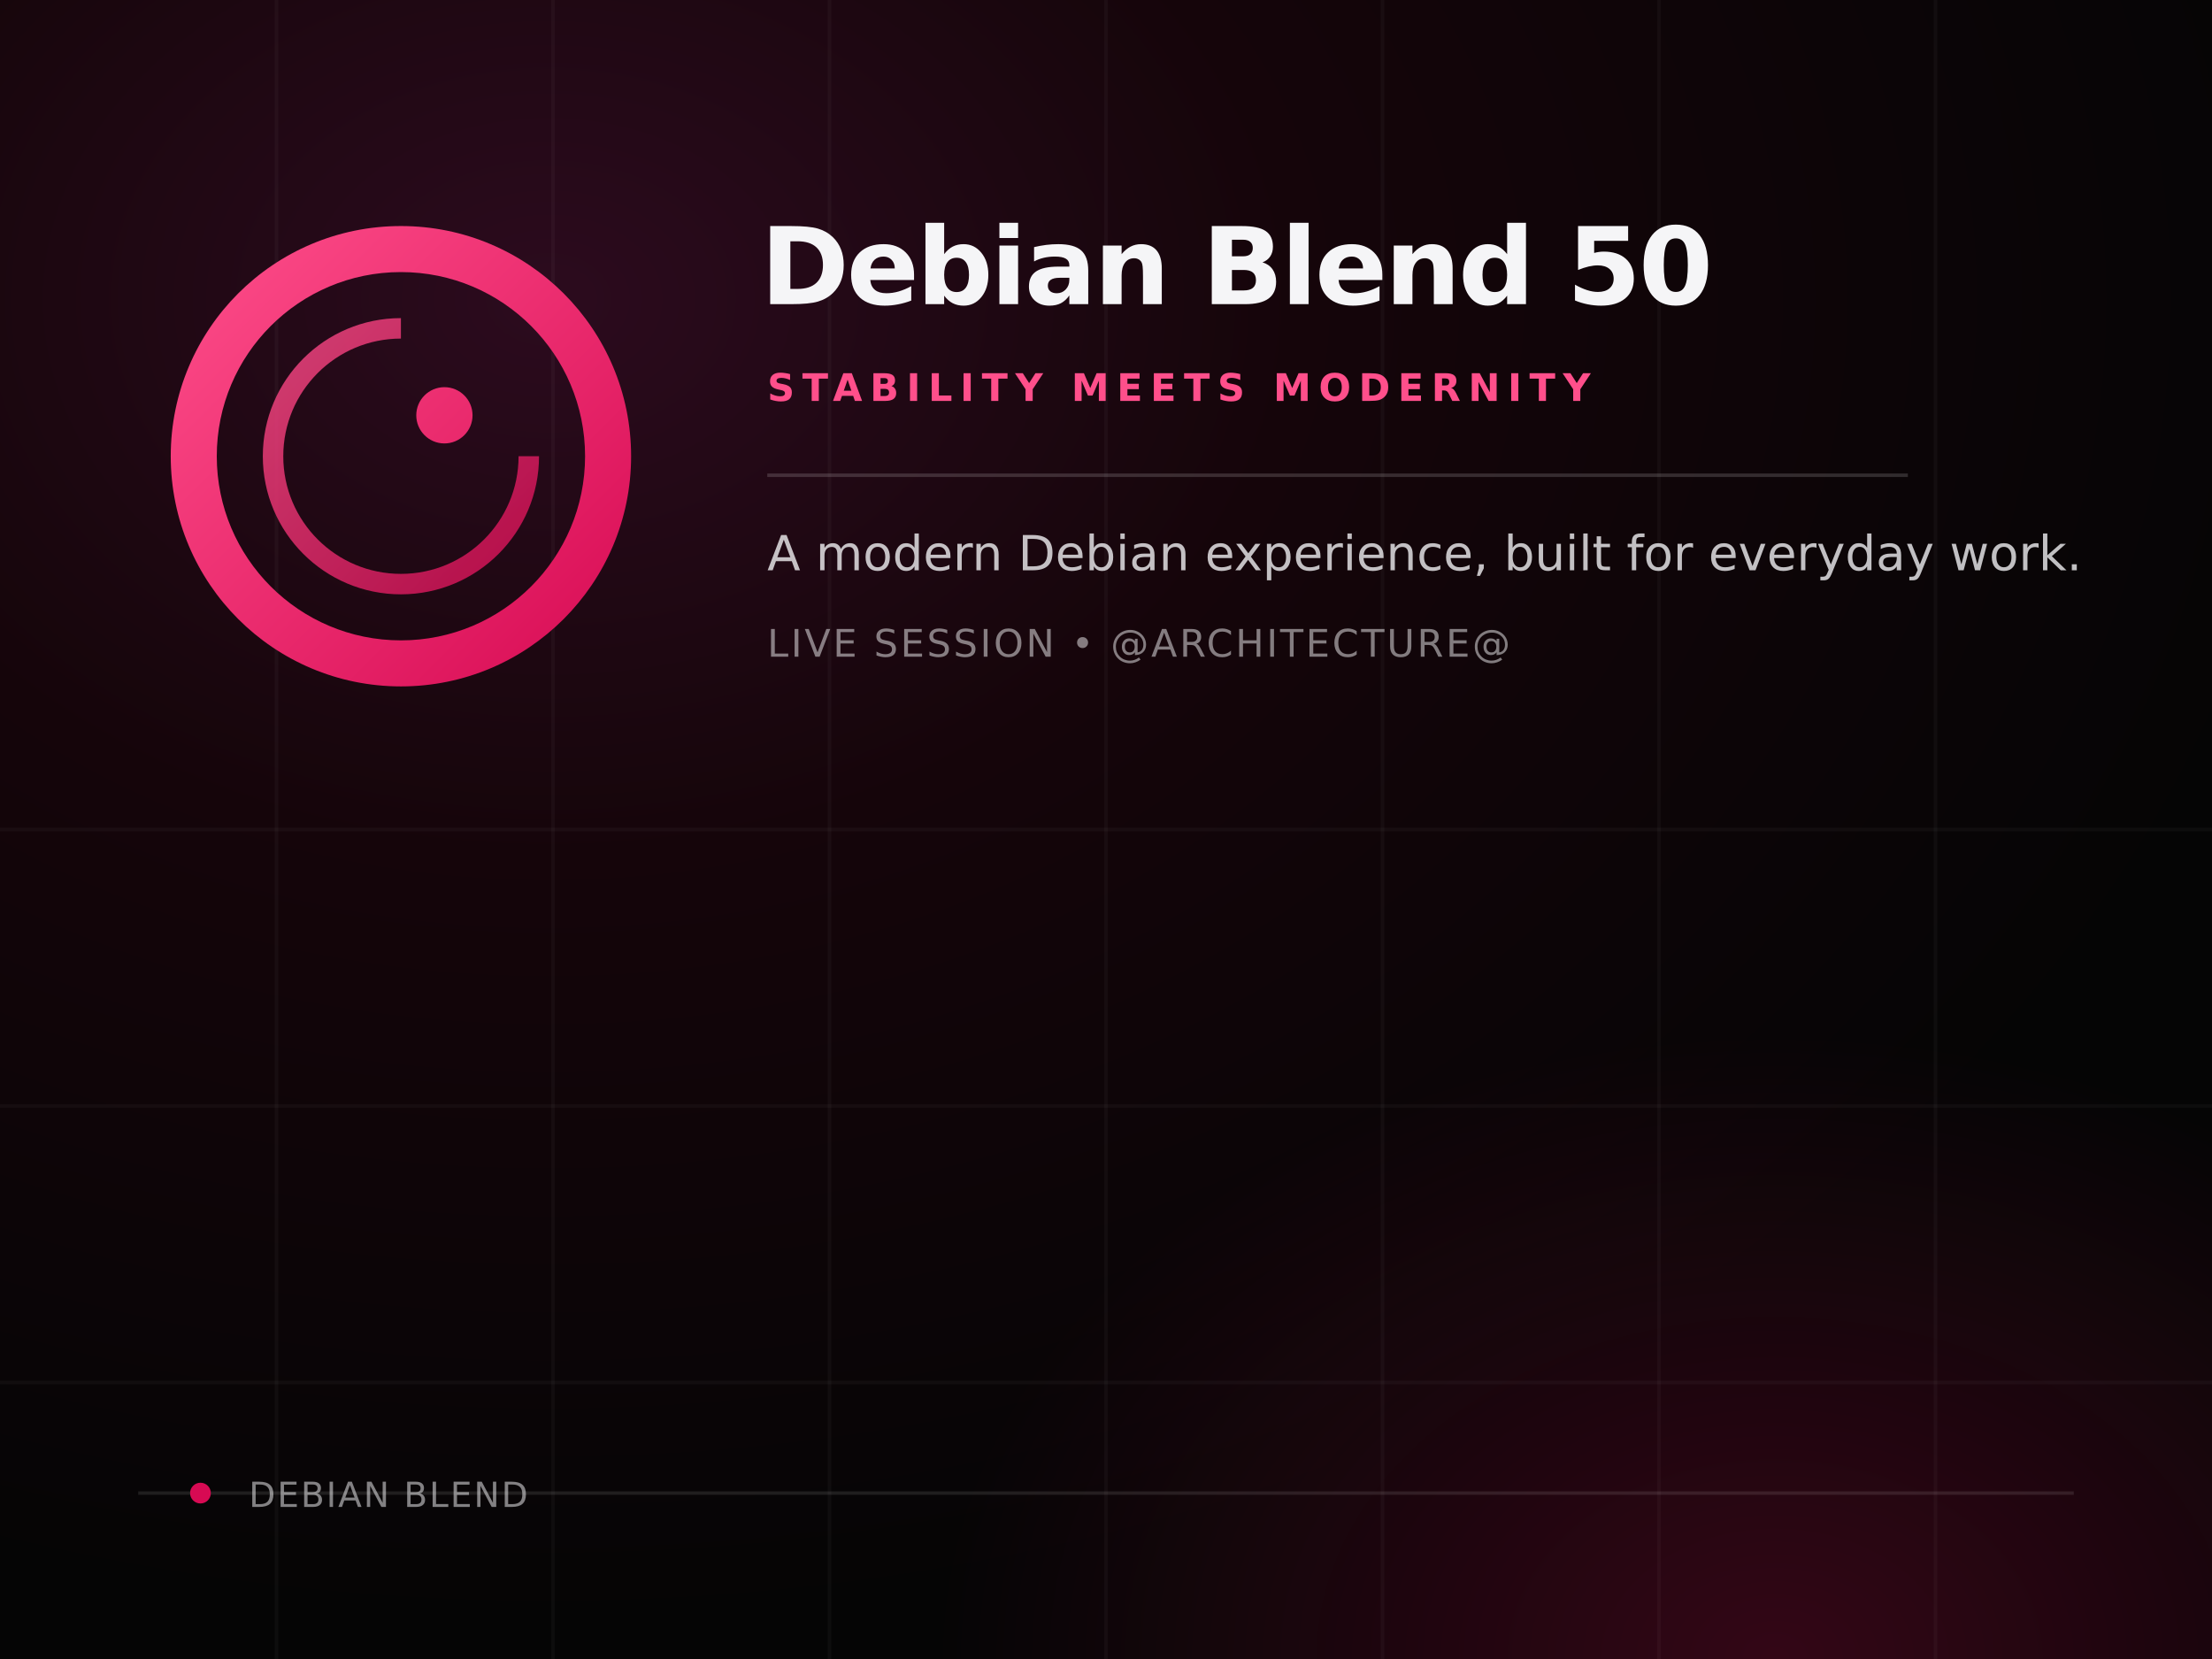
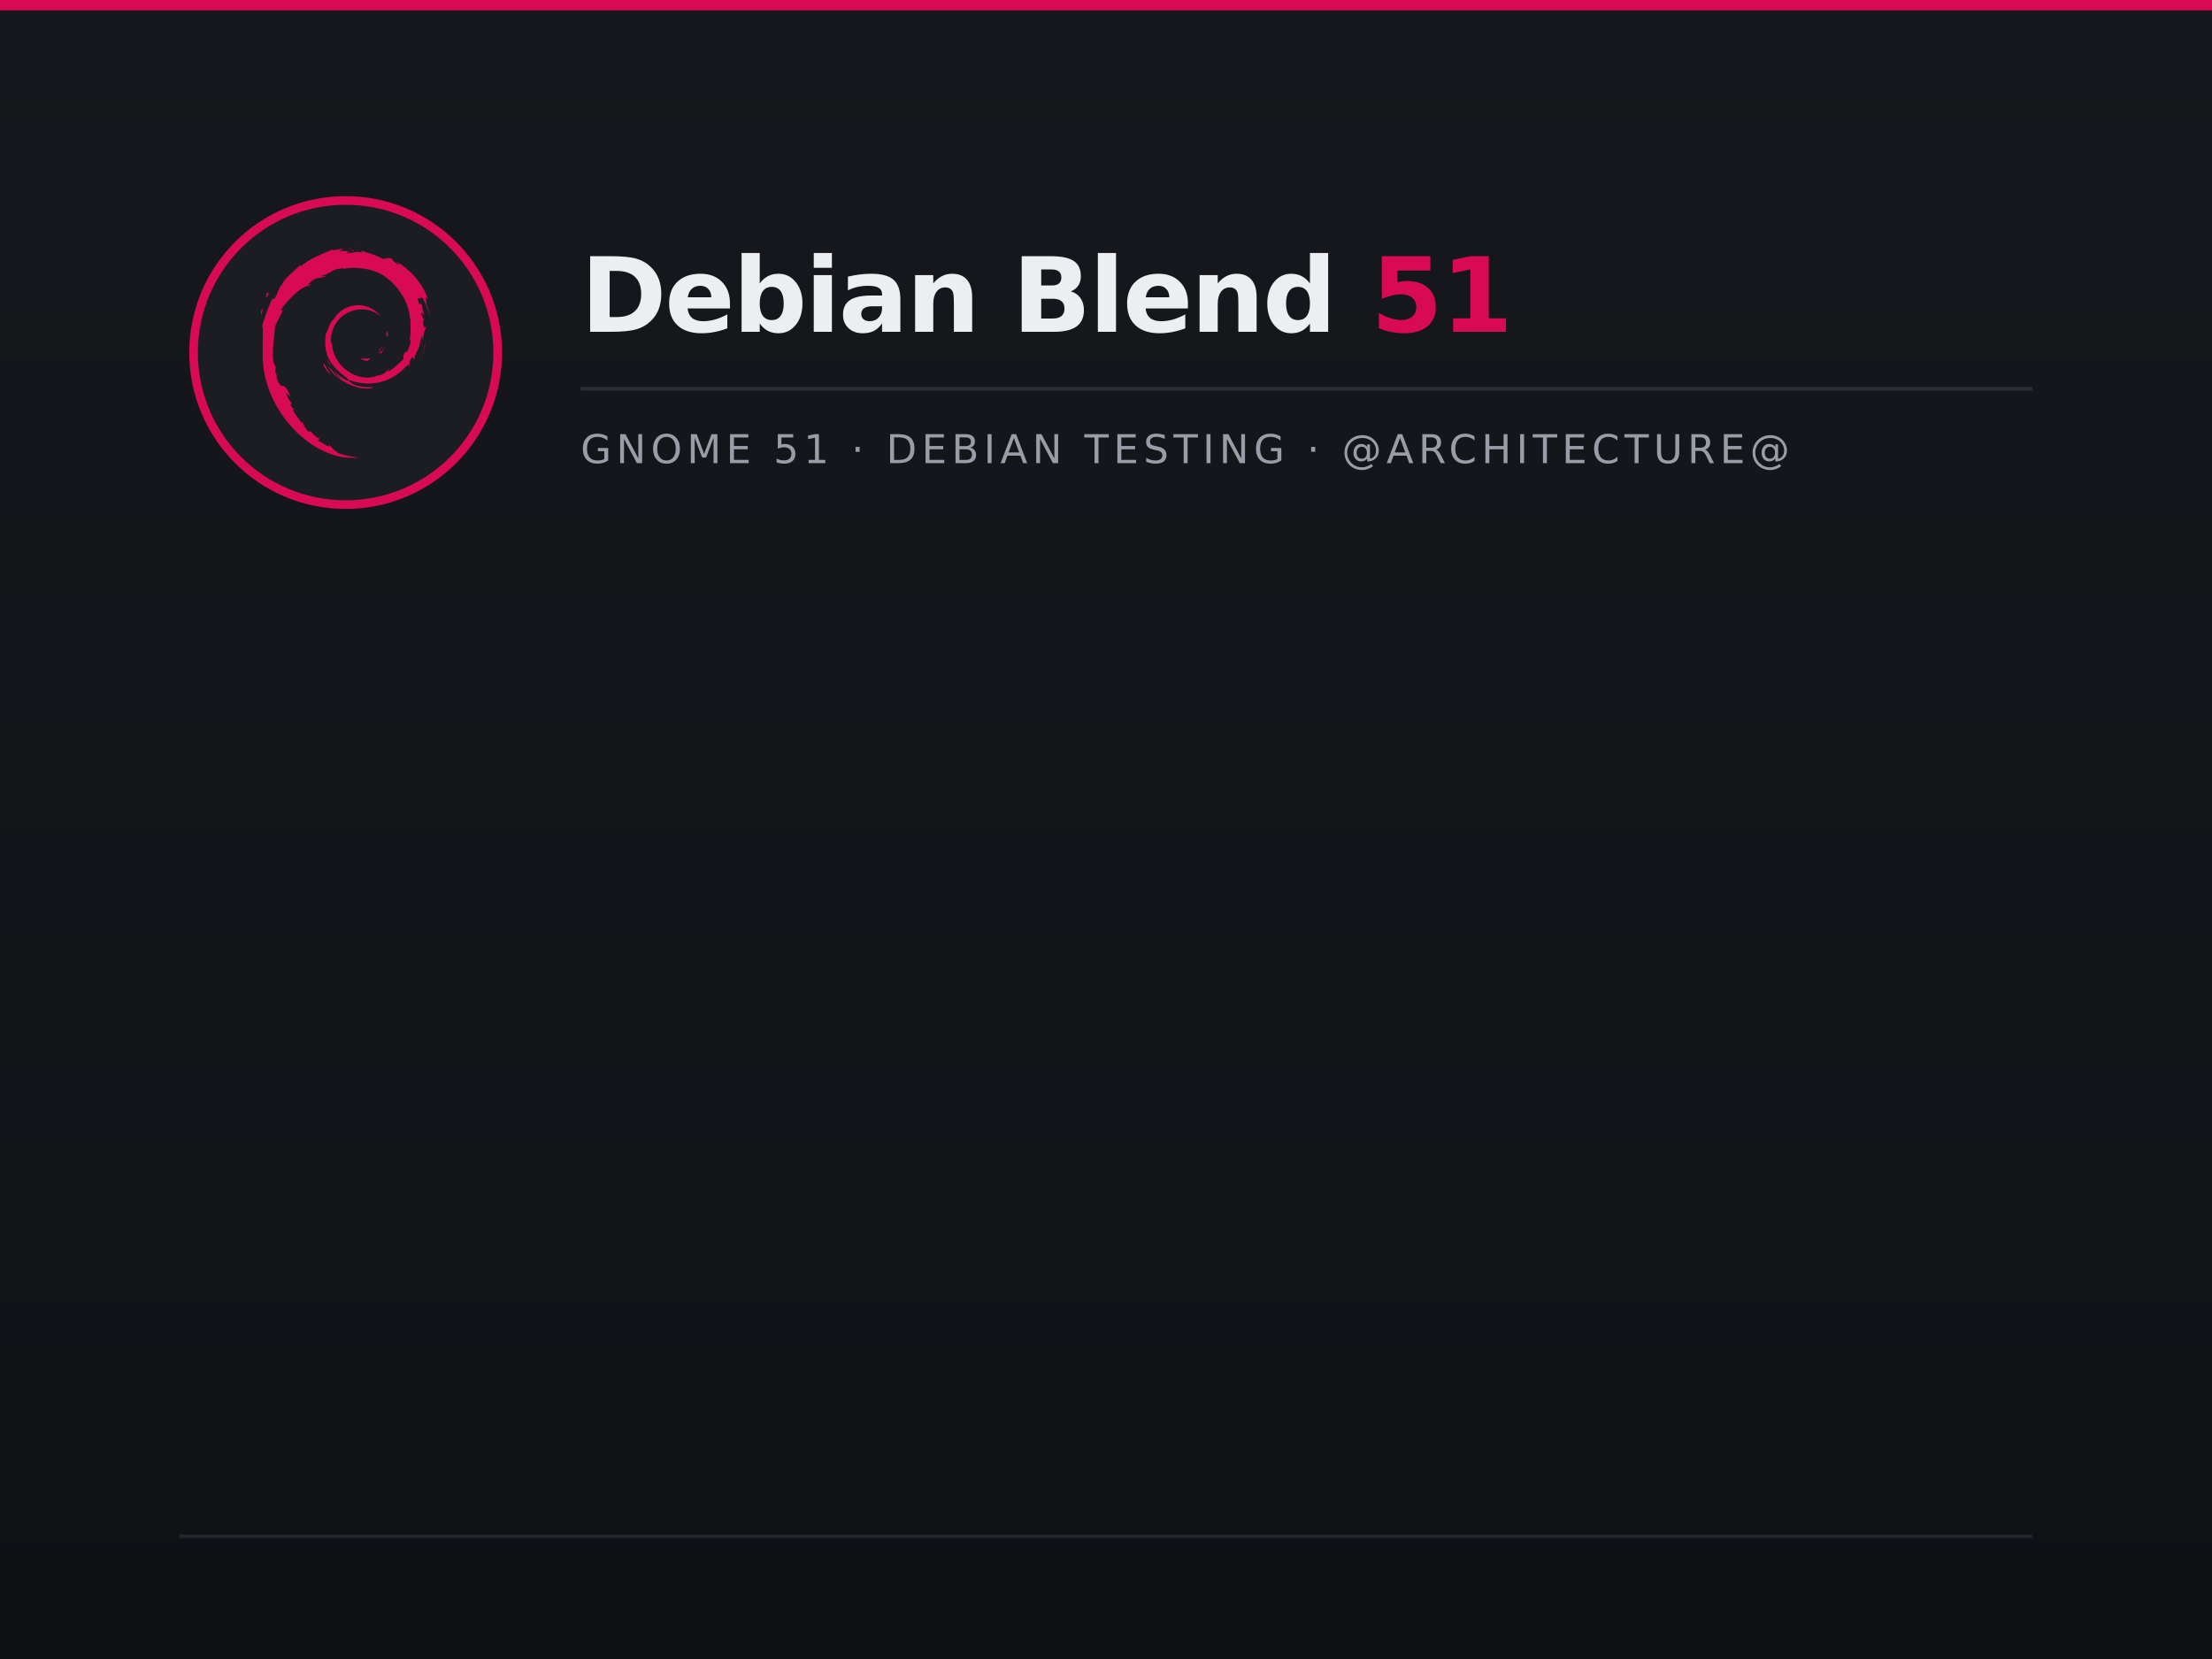
<svg xmlns="http://www.w3.org/2000/svg" width="640" height="480" viewBox="0 0 640 480">
  <defs>
-     <radialGradient id="background-glow" cx="25%" cy="18%" r="80%">
-       <stop offset="0%" stop-color="#2c0b1e" />
-       <stop offset="42%" stop-color="#15050a" />
-       <stop offset="100%" stop-color="#050505" />
-     </radialGradient>
-     <radialGradient id="bottom-glow" cx="80%" cy="100%" r="58%">
-       <stop offset="0%" stop-color="#d70a53" stop-opacity=".22" />
-       <stop offset="65%" stop-color="#d70a53" stop-opacity="0" />
-     </radialGradient>
+     <linearGradient id="bg-base" x1="0%" y1="0%" x2="0%" y2="100%">
+       <stop offset="0%" stop-color="#17181d" />
+       <stop offset="100%" stop-color="#101115" />
+     </linearGradient>
  </defs>
-   <rect width="640" height="480" fill="#050505" />
-   <rect width="640" height="480" fill="url(#background-glow)" />
-   <rect width="640" height="480" fill="url(#bottom-glow)" />
-   <g fill="none" stroke="#ffffff" stroke-opacity=".035" stroke-width="1">
-     <path d="M0 240H640M0 320H640M0 400H640" />
-     <path d="M80 0V480M160 0V480M240 0V480M320 0V480M400 0V480M480 0V480M560 0V480" />
+   <rect width="640" height="480" fill="url(#bg-base)" />
+   <rect x="0" y="0" width="640" height="3" fill="#d70a53" />
+   <circle cx="100" cy="102" r="44" fill="#1c1d23" stroke="#d70a53" stroke-width="2.5" />
+   <g transform="translate(64, 66) scale(0.5625)" fill="#d70a53">
+     <path d="m 72.506,67.073 c -1.797,0.025 0.34,0.926 2.686,1.287 0.648,-0.506 1.236,-1.018 1.76,-1.516 -1.461,0.358 -2.948,0.366 -4.446,0.229" />
+     <path d="m 82.151,64.668 c 1.07,-1.477 1.85,-3.094 2.125,-4.766 -0.24,1.192 -0.887,2.221 -1.496,3.307 -3.359,2.115 -0.316,-1.256 -0.002,-2.537 -3.612,4.546 -0.496,2.726 -0.627,3.996" />
+     <path d="m 85.711,55.404 c 0.217,-3.236 -0.637,-2.213 -0.924,-0.978 0.335,0.174 0.6,2.281 0.924,0.978" />
+     <path d="m 65.692,11.175 c 0.959,0.172 2.072,0.304 1.916,0.533 1.049,-0.23 1.287,-0.442 -1.916,-0.533" />
+     <path d="m 67.608,11.707 -0.678,0.14 0.631,-0.056 0.047,-0.084" />
+     <path d="m 97.512,56.632 c 0.107,2.906 -0.85,4.316 -1.713,6.812 l -1.553,0.776 c -1.271,2.468 0.123,1.567 -0.787,3.53 -1.984,1.764 -6.021,5.52 -7.313,5.863 -0.943,-0.021 0.639,-1.113 0.846,-1.541 -2.656,1.824 -2.131,2.738 -6.193,3.846 l -0.119,-0.264 c -10.018,4.713 -23.934,-4.627 -23.751,-17.371 -0.107,0.809 -0.304,0.607 -0.526,0.934 -0.517,-6.557 3.028,-13.143 9.007,-15.832 5.848,-2.895 12.704,-1.707 16.893,2.197 -2.301,-3.014 -6.881,-6.209 -12.309,-5.91 -5.317,0.084 -10.291,3.463 -11.951,7.131 -2.724,1.715 -3.04,6.611 -4.227,7.507 -1.597,11.737 3.004,16.808 10.787,22.773 1.225,0.826 0.345,0.951 0.511,1.58 -2.586,-1.211 -4.954,-3.039 -6.901,-5.277 1.033,1.512 2.148,2.982 3.589,4.137 -2.438,-0.826 -5.695,-5.908 -6.646,-6.115 4.203,7.525 17.052,13.197 23.78,10.383 -3.113,0.115 -7.068,0.064 -10.566,-1.229 -1.469,-0.756 -3.467,-2.322 -3.11,-2.615 9.182,3.43 18.667,2.598 26.612,-3.771 2.021,-1.574 4.229,-4.252 4.867,-4.289 -0.961,1.445 0.164,0.695 -0.574,1.971 2.014,-3.248 -0.875,-1.322 2.082,-5.609 l 1.092,1.504 c -0.406,-2.696 3.348,-5.97 2.967,-10.234 0.861,-1.304 0.961,1.403 0.047,4.403 1.268,-3.328 0.334,-3.863 0.66,-6.609 0.352,0.923 0.814,1.904 1.051,2.878 -0.826,-3.216 0.848,-5.416 1.262,-7.285 -0.408,-0.181 -1.275,1.422 -1.473,-2.377 0.029,-1.65 0.459,-0.865 0.625,-1.271 -0.324,-0.186 -1.174,-1.451 -1.691,-3.877 0.375,-0.57 1.002,1.478 1.512,1.562 -0.328,-1.929 -0.893,-3.4 -0.916,-4.88 -1.49,-3.114 -0.527,0.415 -1.736,-1.337 -1.586,-4.947 1.316,-1.148 1.512,-3.396 2.404,3.483 3.775,8.881 4.404,11.117 -0.48,-2.726 -1.256,-5.367 -2.203,-7.922 0.73,0.307 -1.176,-5.609 0.949,-1.691 -2.27,-8.352 -9.715,-16.156 -16.564,-19.818 0.838,0.767 1.896,1.73 1.516,1.881 -3.406,-2.028 -2.807,-2.186 -3.295,-3.043 -2.775,-1.129 -2.957,0.091 -4.795,0.002 -5.23,-2.774 -6.238,-2.479 -11.051,-4.217 l 0.219,1.023 c -3.465,-1.154 -4.037,0.438 -7.782,0.004 -0.228,-0.178 1.2,-0.644 2.375,-0.815 -3.35,0.442 -3.193,-0.66 -6.471,0.122 0.808,-0.567 1.662,-0.942 2.524,-1.424 -2.732,0.166 -6.522,1.59 -5.352,0.295 -4.456,1.988 -12.37,4.779 -16.811,8.943 l -0.14,-0.933 c -2.035,2.443 -8.874,7.296 -9.419,10.46 l -0.544,0.127 c -1.059,1.793 -1.744,3.825 -2.584,5.67 -1.385,2.36 -2.03,0.908 -1.833,1.278 -2.724,5.523 -4.077,10.164 -5.246,13.97 0.833,1.245 0.02,7.495 0.335,12.497 -1.368,24.704 17.338,48.69 37.785,54.228 2.997,1.072 7.454,1.031 11.245,1.141 -4.473,-1.279 -5.051,-0.678 -9.408,-2.197 -3.143,-1.48 -3.832,-3.17 -6.058,-5.102 l 0.881,1.557 c -4.366,-1.545 -2.539,-1.912 -6.091,-3.037 l 0.941,-1.229 c -1.415,-0.107 -3.748,-2.385 -4.386,-3.646 l -1.548,0.061 c -1.86,-2.295 -2.851,-3.949 -2.779,-5.23 l -0.5,0.891 c -0.567,-0.973 -6.843,-8.607 -3.587,-6.83 -0.605,-0.553 -1.409,-0.9 -2.281,-2.484 l 0.663,-0.758 c -1.567,-2.016 -2.884,-4.6 -2.784,-5.461 0.836,1.129 1.416,1.34 1.99,1.533 -3.957,-9.818 -4.179,-0.541 -7.176,-9.994 l 0.634,-0.051 c -0.486,-0.732 -0.781,-1.527 -1.172,-2.307 l 0.276,-2.75 c -2.849,-3.294 -0.797,-14.006 -0.386,-19.881 0.285,-2.389 2.378,-4.932 3.97,-8.92 l -0.97,-0.167 c 1.854,-3.234 10.586,-12.988 14.63,-12.486 1.959,-2.461 -0.389,-0.009 -0.772,-0.629 4.303,-4.453 5.656,-3.146 8.56,-3.947 3.132,-1.859 -2.688,0.725 -1.203,-0.709 5.414,-1.383 3.837,-3.144 10.9,-3.846 0.745,0.424 -1.729,0.655 -2.35,1.205 4.511,-2.207 14.275,-1.705 20.617,1.225 7.359,3.439 15.627,13.605 15.953,23.17 l 0.371,0.1 c -0.188,3.802 0.582,8.199 -0.752,12.238 l 0.908,-1.912" />
+     <path d="m 52.892,69.54 -0.252,1.26 c 1.181,1.604 2.118,3.342 3.626,4.596 -1.085,-2.118 -1.891,-2.993 -3.374,-5.856" />
+     <path d="m 55.684,69.43 c -0.625,-0.691 -0.995,-1.523 -1.409,-2.352 0.396,1.457 1.207,2.709 1.962,3.982 l -0.553,-1.63" />
+     <path d="m 105.088,58.691 -0.264,0.662 c -0.484,3.438 -1.529,6.84 -3.131,9.994 1.77,-3.328 2.915,-6.968 3.395,-10.656" />
+     <path d="m 66.047,10.312 c 1.215,-0.445 2.987,-0.244 4.276,-0.537 -1.68,0.141 -3.352,0.225 -5.003,0.438 l 0.727,0.099" />
+     <path d="m 23.392,32.995 c 0.28,2.592 -1.95,3.598 0.494,1.889 1.31,-2.951 -0.512,-0.815 -0.494,-1.889" />
+     <path d="m 20.52,44.99 c 0.563,-1.728 0.665,-2.766 0.88,-3.766 -1.556,1.989 -0.716,2.413 -0.88,3.766" />
  </g>
-   <svg x="42" y="58" width="148" height="148" viewBox="0 0 100 100" class="w-32 h-32 md:w-48 md:h-48 opacity-90 drop-shadow-[0_0_30px_rgba(215,10,83,0.4)]">
-     <defs>
-       <linearGradient id="metal" x1="0%" y1="0%" x2="100%" y2="100%">
-         <stop offset="0%" stop-color="#ff4f8b" />
-         <stop offset="100%" stop-color="#d70a53" />
-       </linearGradient>
-     </defs>
-     <path d="M50 5C25.147 5 5 25.147 5 50s20.147 45 45 45 45-20.147 45-45S74.853 5 50 5zm0 81c-19.882 0-36-16.118-36-36s16.118-36 36-36 36 16.118 36 36-16.118 36-36 36zm8.5-49.5c-3.038 0-5.5 2.462-5.5 5.5s2.462 5.5 5.5 5.5 5.5-2.462 5.5-5.5-2.462-5.5-5.5-5.5z" fill="url(#metal)" />
-     <path d="M50 23c-14.912 0-27 12.088-27 27s12.088 27 27 27 27-12.088 27-27h-4c0 12.706-10.294 23-23 23s-23-10.294-23-23 10.294-23 23-23v-4z" fill="url(#metal)" opacity="0.8" />
-   </svg>
  <g font-family="DejaVu Sans, sans-serif">
-     <text x="220" y="88" fill="#f5f5f7" font-size="31" font-weight="700" letter-spacing="-.8">Debian Blend 50</text>
-     <text x="222" y="116" fill="#ff4f8b" font-size="11" font-weight="700" letter-spacing="2.2">STABILITY MEETS MODERNITY</text>
-     <rect x="222" y="137" width="330" height="1" fill="#ffffff" fill-opacity=".16" />
-     <text x="222" y="165" fill="#f5f5f7" fill-opacity=".78" font-size="14">A modern Debian experience, built for everyday work.</text>
-     <text x="222" y="190" fill="#f5f5f7" fill-opacity=".5" font-size="11" letter-spacing=".7">LIVE SESSION  •  @ARCHITECTURE@</text>
+     <text x="168" y="96" fill="#eceef2" font-size="30" font-weight="700" letter-spacing="-0.6">Debian Blend <tspan fill="#d70a53">51</tspan>
+     </text>
+     <rect x="168" y="112" width="420" height="1" fill="#2c2e38" />
+     <text x="168" y="134" fill="#9a9da8" font-size="11.5" font-weight="400" letter-spacing="1.4">GNOME 51  ·  DEBIAN TESTING  ·  @ARCHITECTURE@</text>
  </g>
-   <path d="M40 432H600" stroke="#ffffff" stroke-opacity=".1" />
-   <circle cx="58" cy="432" r="3" fill="#d70a53" />
-   <text x="72" y="436" fill="#f5f5f7" fill-opacity=".52" font-family="DejaVu Sans, sans-serif" font-size="10" letter-spacing=".5">DEBIAN BLEND</text>
+   <rect x="52" y="444" width="536" height="1" fill="#252730" />
</svg>
